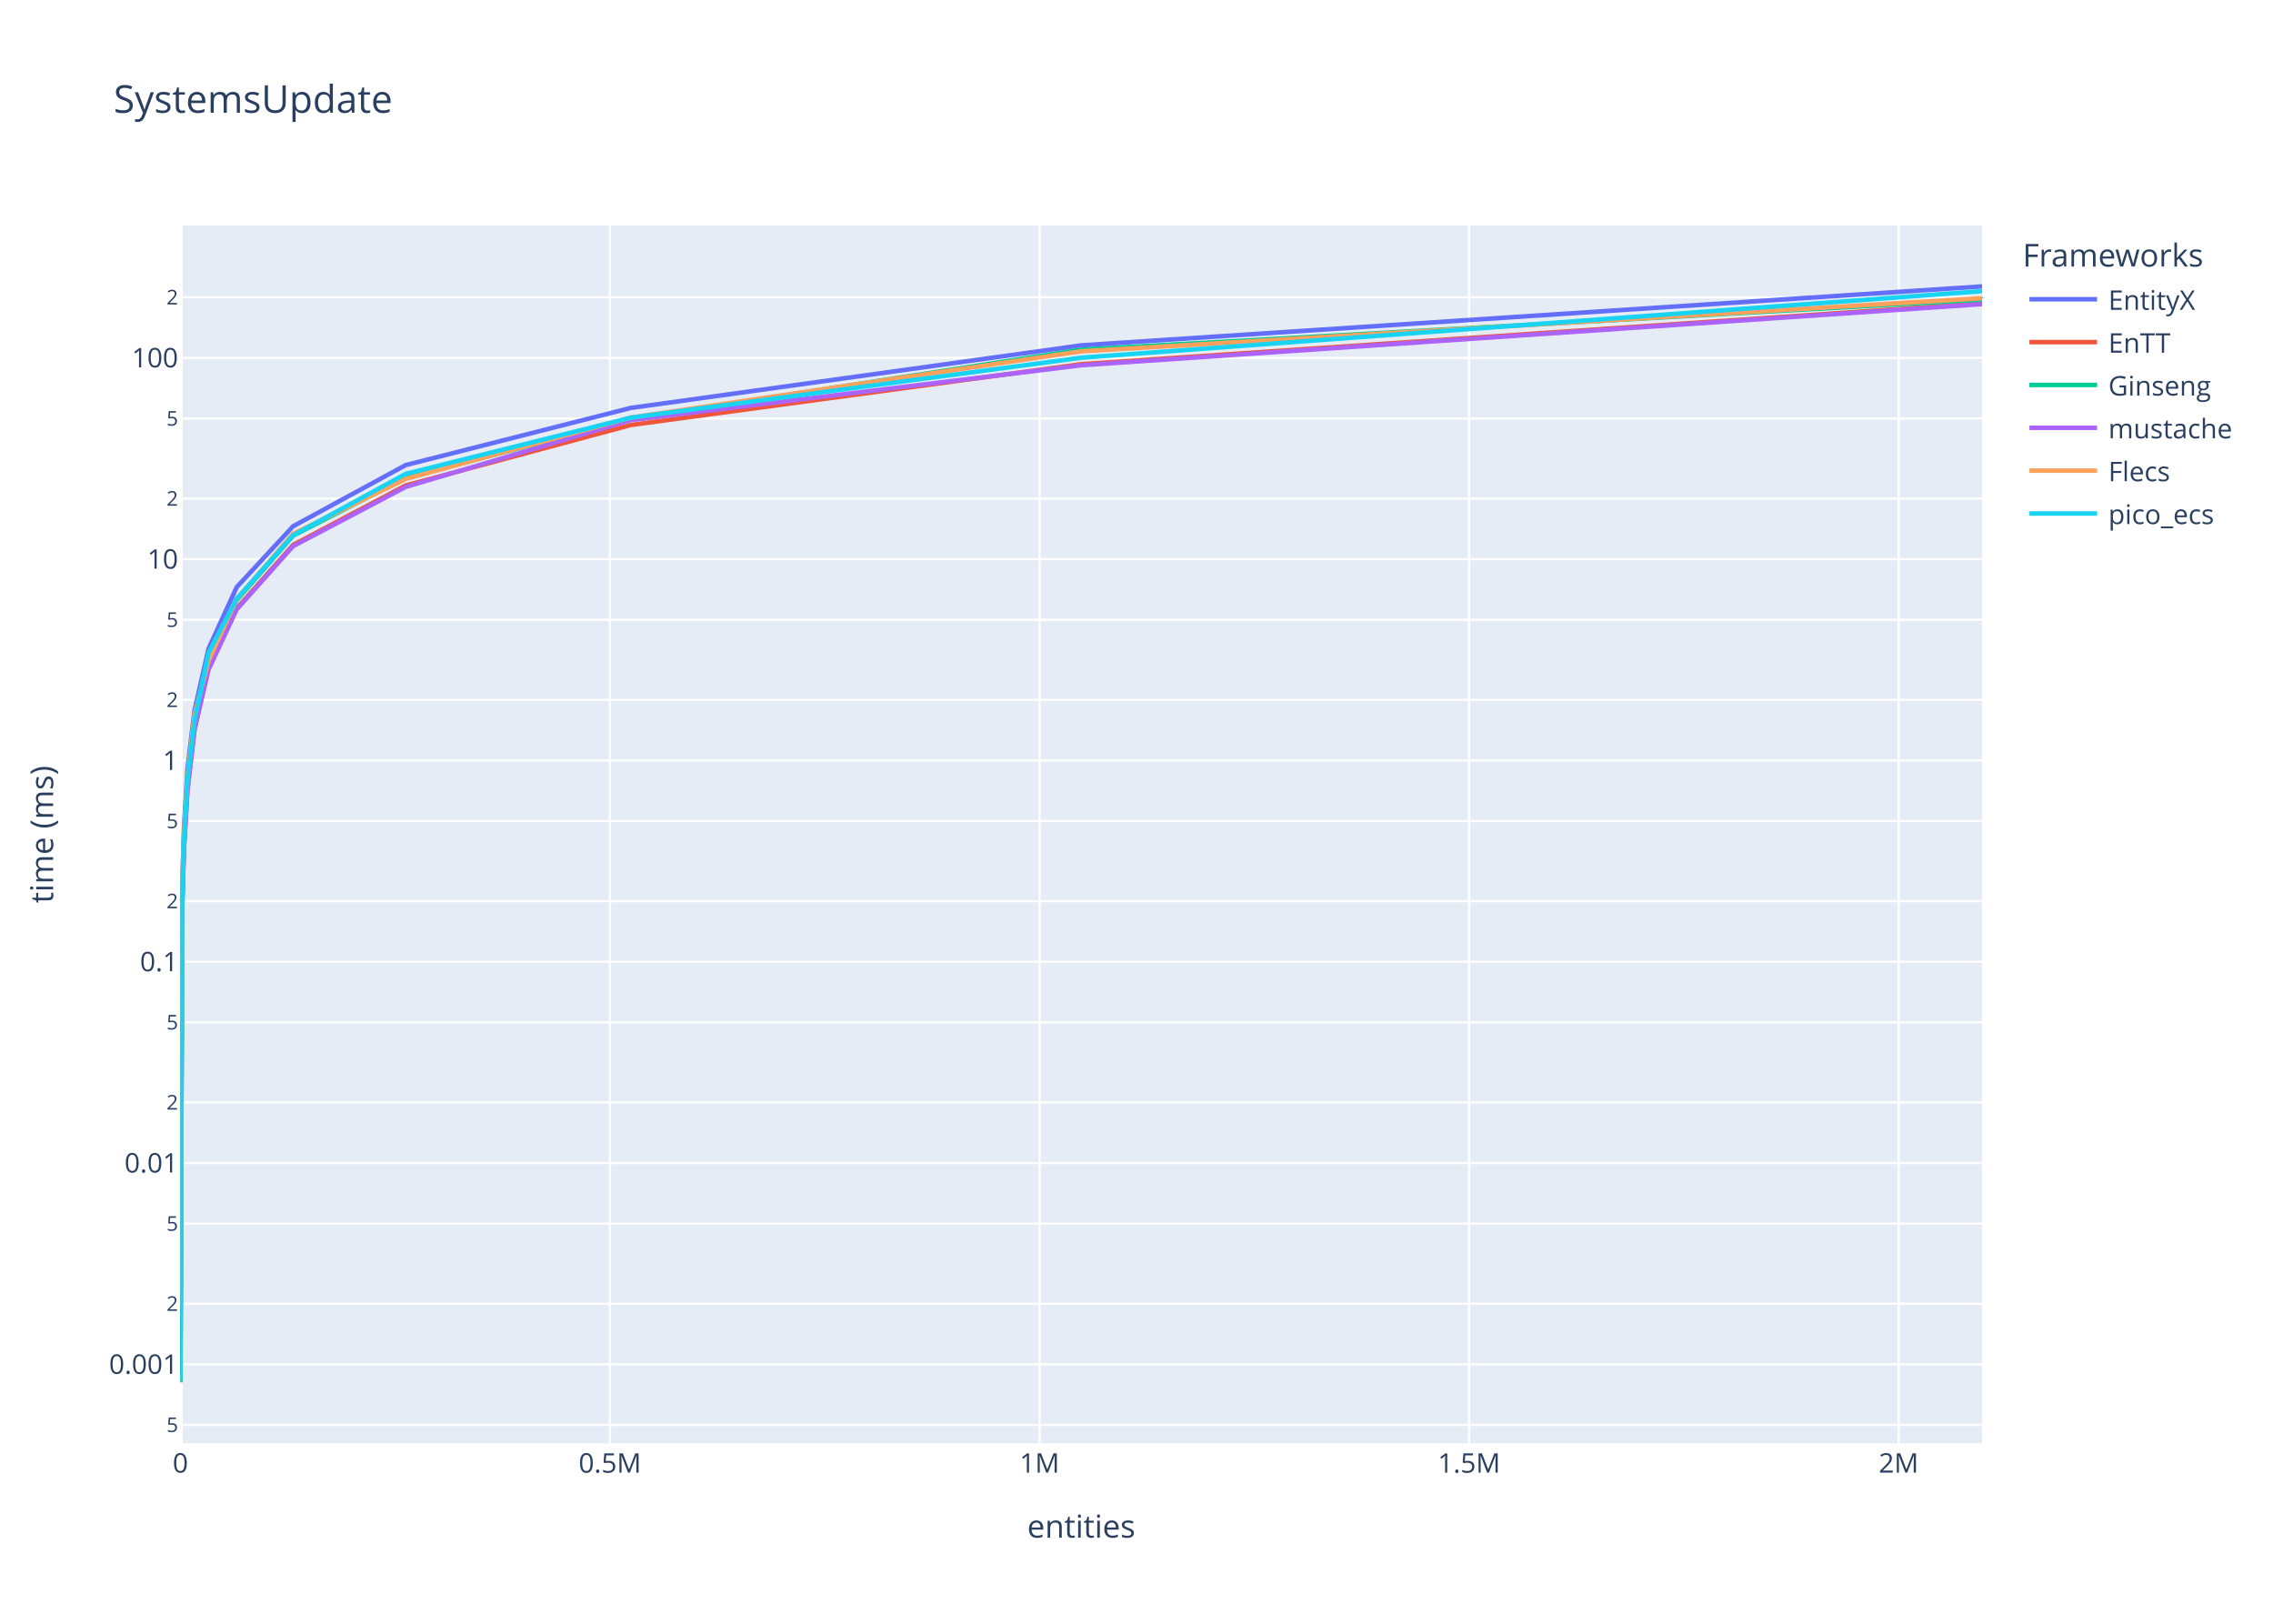
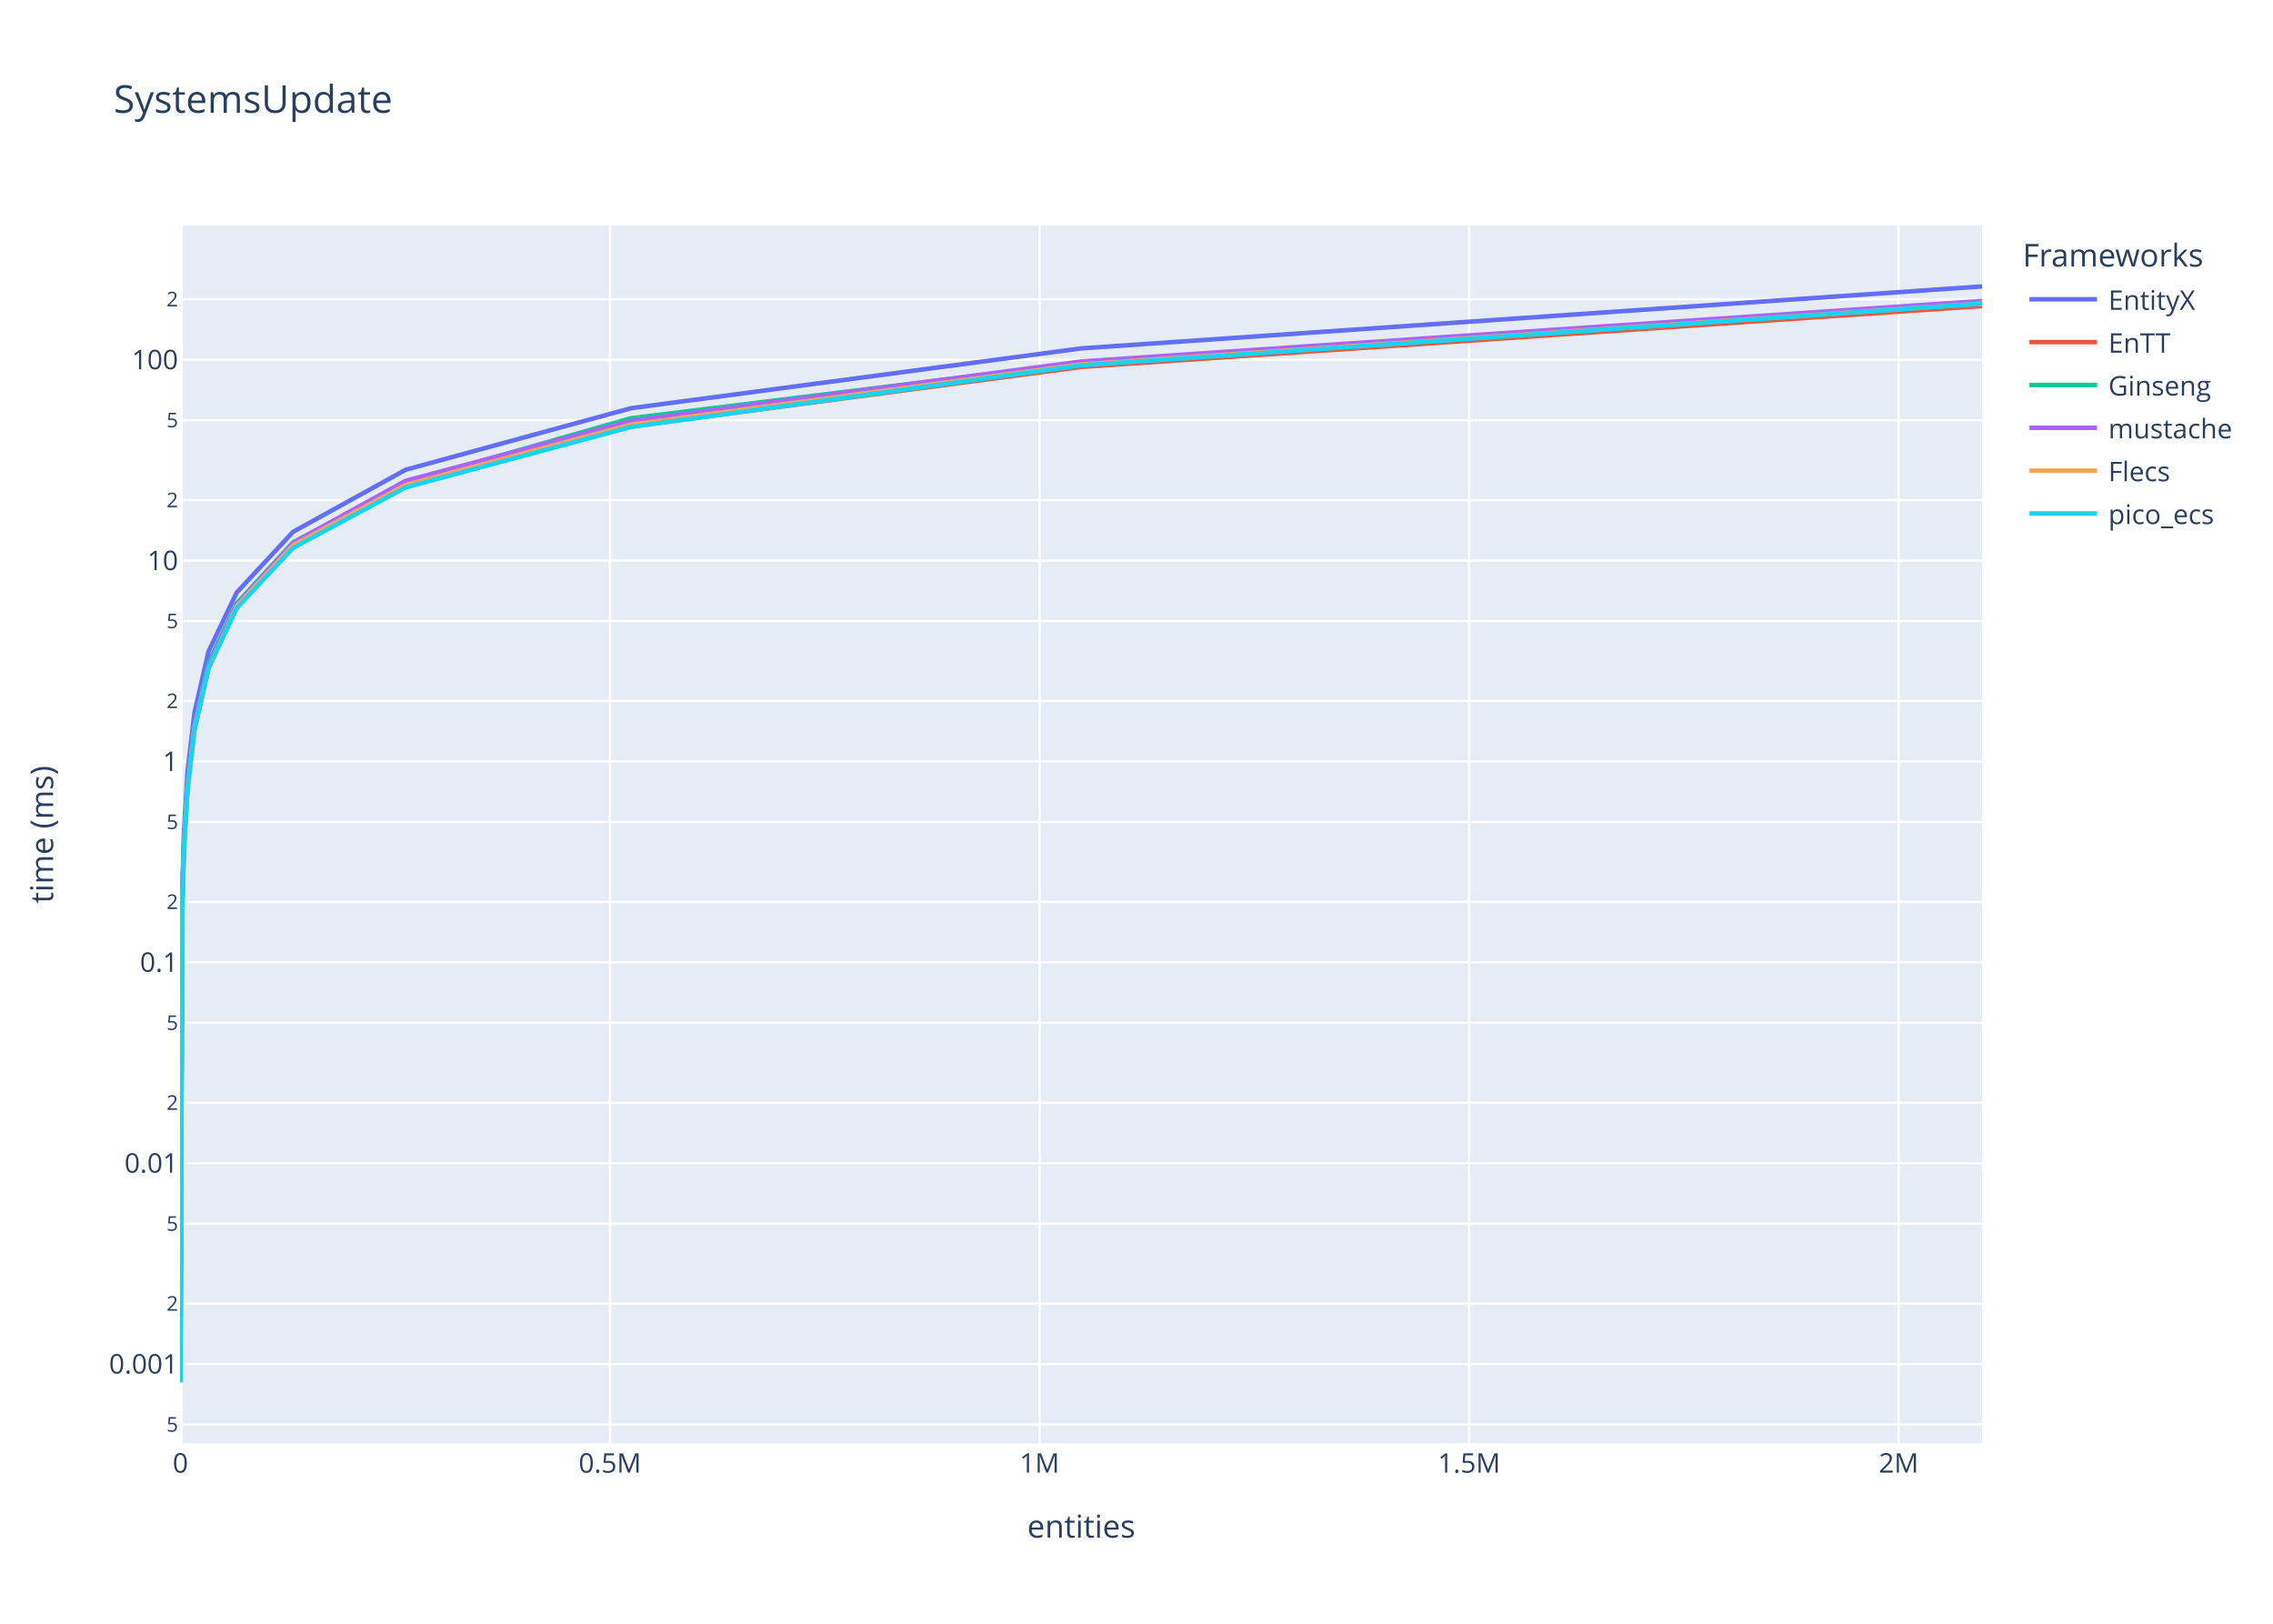
<svg xmlns="http://www.w3.org/2000/svg" class="main-svg" width="1008" height="720" style="" viewBox="0 0 1008 720">
  <rect x="0" y="0" width="1008" height="720" style="fill: rgb(255, 255, 255); fill-opacity: 1;" />
-   <defs id="defs-23eefe">
+   <defs id="defs-fae1fe">
    <g class="clips">
-       <clipPath id="clip23eefexyplot" class="plotclip">
+       <clipPath id="clipfae1fexyplot" class="plotclip">
        <rect width="799" height="540" />
      </clipPath>
-       <clipPath class="axesclip" id="clip23eefex">
+       <clipPath class="axesclip" id="clipfae1fex">
        <rect x="80" y="0" width="799" height="720" />
      </clipPath>
-       <clipPath class="axesclip" id="clip23eefey">
+       <clipPath class="axesclip" id="clipfae1fey">
        <rect x="0" y="100" width="1008" height="540" />
      </clipPath>
-       <clipPath class="axesclip" id="clip23eefexy">
+       <clipPath class="axesclip" id="clipfae1fexy">
        <rect x="80" y="100" width="799" height="540" />
      </clipPath>
    </g>
    <g class="gradients" />
    <g class="patterns" />
  </defs>
  <g class="bglayer">
    <rect class="bg" x="80" y="100" width="799" height="540" style="fill: rgb(229, 236, 246); fill-opacity: 1; stroke-width: 0;" />
  </g>
  <g class="layer-below">
    <g class="imagelayer" />
    <g class="shapelayer" />
  </g>
  <g class="cartesianlayer">
    <g class="subplot xy">
      <g class="layer-subplot">
        <g class="shapelayer" />
        <g class="imagelayer" />
      </g>
      <g class="minor-gridlayer">
        <g class="x" />
        <g class="y" />
      </g>
      <g class="gridlayer">
        <g class="x">
          <path class="xgrid crisp" transform="translate(270.5,0)" d="M0,100v540" style="stroke: rgb(255, 255, 255); stroke-opacity: 1; stroke-width: 1px;" />
          <path class="xgrid crisp" transform="translate(460.99,0)" d="M0,100v540" style="stroke: rgb(255, 255, 255); stroke-opacity: 1; stroke-width: 1px;" />
          <path class="xgrid crisp" transform="translate(651.49,0)" d="M0,100v540" style="stroke: rgb(255, 255, 255); stroke-opacity: 1; stroke-width: 1px;" />
          <path class="xgrid crisp" transform="translate(841.99,0)" d="M0,100v540" style="stroke: rgb(255, 255, 255); stroke-opacity: 1; stroke-width: 1px;" />
        </g>
        <g class="y">
-           <path class="ygrid crisp" transform="translate(0,631.84)" d="M80,0h799" style="stroke: rgb(255, 255, 255); stroke-opacity: 1; stroke-width: 1px;" />
-           <path class="ygrid crisp" transform="translate(0,604.98)" d="M80,0h799" style="stroke: rgb(255, 255, 255); stroke-opacity: 1; stroke-width: 1px;" />
-           <path class="ygrid crisp" transform="translate(0,578.11)" d="M80,0h799" style="stroke: rgb(255, 255, 255); stroke-opacity: 1; stroke-width: 1px;" />
+           <path class="ygrid crisp" transform="translate(0,631.66)" d="M80,0h799" style="stroke: rgb(255, 255, 255); stroke-opacity: 1; stroke-width: 1px;" />
+           <path class="ygrid crisp" transform="translate(0,604.85)" d="M80,0h799" style="stroke: rgb(255, 255, 255); stroke-opacity: 1; stroke-width: 1px;" />
+           <path class="ygrid crisp" transform="translate(0,578.04)" d="M80,0h799" style="stroke: rgb(255, 255, 255); stroke-opacity: 1; stroke-width: 1px;" />
          <path class="ygrid crisp" transform="translate(0,542.59)" d="M80,0h799" style="stroke: rgb(255, 255, 255); stroke-opacity: 1; stroke-width: 1px;" />
-           <path class="ygrid crisp" transform="translate(0,515.72)" d="M80,0h799" style="stroke: rgb(255, 255, 255); stroke-opacity: 1; stroke-width: 1px;" />
-           <path class="ygrid crisp" transform="translate(0,488.85)" d="M80,0h799" style="stroke: rgb(255, 255, 255); stroke-opacity: 1; stroke-width: 1px;" />
-           <path class="ygrid crisp" transform="translate(0,453.33)" d="M80,0h799" style="stroke: rgb(255, 255, 255); stroke-opacity: 1; stroke-width: 1px;" />
-           <path class="ygrid crisp" transform="translate(0,426.47)" d="M80,0h799" style="stroke: rgb(255, 255, 255); stroke-opacity: 1; stroke-width: 1px;" />
-           <path class="ygrid crisp" transform="translate(0,399.6)" d="M80,0h799" style="stroke: rgb(255, 255, 255); stroke-opacity: 1; stroke-width: 1px;" />
-           <path class="ygrid crisp" transform="translate(0,364.08)" d="M80,0h799" style="stroke: rgb(255, 255, 255); stroke-opacity: 1; stroke-width: 1px;" />
-           <path class="ygrid crisp" transform="translate(0,337.21)" d="M80,0h799" style="stroke: rgb(255, 255, 255); stroke-opacity: 1; stroke-width: 1px;" />
-           <path class="ygrid crisp" transform="translate(0,310.34)" d="M80,0h799" style="stroke: rgb(255, 255, 255); stroke-opacity: 1; stroke-width: 1px;" />
-           <path class="ygrid crisp" transform="translate(0,274.82)" d="M80,0h799" style="stroke: rgb(255, 255, 255); stroke-opacity: 1; stroke-width: 1px;" />
-           <path class="ygrid crisp" transform="translate(0,247.96)" d="M80,0h799" style="stroke: rgb(255, 255, 255); stroke-opacity: 1; stroke-width: 1px;" />
-           <path class="ygrid crisp" transform="translate(0,221.09)" d="M80,0h799" style="stroke: rgb(255, 255, 255); stroke-opacity: 1; stroke-width: 1px;" />
-           <path class="ygrid crisp" transform="translate(0,185.57)" d="M80,0h799" style="stroke: rgb(255, 255, 255); stroke-opacity: 1; stroke-width: 1px;" />
-           <path class="ygrid crisp" transform="translate(0,158.7)" d="M80,0h799" style="stroke: rgb(255, 255, 255); stroke-opacity: 1; stroke-width: 1px;" />
-           <path class="ygrid crisp" transform="translate(0,131.83)" d="M80,0h799" style="stroke: rgb(255, 255, 255); stroke-opacity: 1; stroke-width: 1px;" />
+           <path class="ygrid crisp" transform="translate(0,515.78)" d="M80,0h799" style="stroke: rgb(255, 255, 255); stroke-opacity: 1; stroke-width: 1px;" />
+           <path class="ygrid crisp" transform="translate(0,488.97)" d="M80,0h799" style="stroke: rgb(255, 255, 255); stroke-opacity: 1; stroke-width: 1px;" />
+           <path class="ygrid crisp" transform="translate(0,453.53)" d="M80,0h799" style="stroke: rgb(255, 255, 255); stroke-opacity: 1; stroke-width: 1px;" />
+           <path class="ygrid crisp" transform="translate(0,426.72)" d="M80,0h799" style="stroke: rgb(255, 255, 255); stroke-opacity: 1; stroke-width: 1px;" />
+           <path class="ygrid crisp" transform="translate(0,399.91)" d="M80,0h799" style="stroke: rgb(255, 255, 255); stroke-opacity: 1; stroke-width: 1px;" />
+           <path class="ygrid crisp" transform="translate(0,364.46)" d="M80,0h799" style="stroke: rgb(255, 255, 255); stroke-opacity: 1; stroke-width: 1px;" />
+           <path class="ygrid crisp" transform="translate(0,337.65)" d="M80,0h799" style="stroke: rgb(255, 255, 255); stroke-opacity: 1; stroke-width: 1px;" />
+           <path class="ygrid crisp" transform="translate(0,310.84)" d="M80,0h799" style="stroke: rgb(255, 255, 255); stroke-opacity: 1; stroke-width: 1px;" />
+           <path class="ygrid crisp" transform="translate(0,275.4)" d="M80,0h799" style="stroke: rgb(255, 255, 255); stroke-opacity: 1; stroke-width: 1px;" />
+           <path class="ygrid crisp" transform="translate(0,248.59)" d="M80,0h799" style="stroke: rgb(255, 255, 255); stroke-opacity: 1; stroke-width: 1px;" />
+           <path class="ygrid crisp" transform="translate(0,221.77)" d="M80,0h799" style="stroke: rgb(255, 255, 255); stroke-opacity: 1; stroke-width: 1px;" />
+           <path class="ygrid crisp" transform="translate(0,186.33)" d="M80,0h799" style="stroke: rgb(255, 255, 255); stroke-opacity: 1; stroke-width: 1px;" />
+           <path class="ygrid crisp" transform="translate(0,159.52)" d="M80,0h799" style="stroke: rgb(255, 255, 255); stroke-opacity: 1; stroke-width: 1px;" />
+           <path class="ygrid crisp" transform="translate(0,132.71)" d="M80,0h799" style="stroke: rgb(255, 255, 255); stroke-opacity: 1; stroke-width: 1px;" />
        </g>
      </g>
      <g class="zerolinelayer">
        <path class="xzl zl crisp" transform="translate(80,0)" d="M0,100v540" style="stroke: rgb(255, 255, 255); stroke-opacity: 1; stroke-width: 2px;" />
      </g>
      <path class="xlines-below" />
      <path class="ylines-below" />
      <g class="overlines-below" />
      <g class="xaxislayer-below" />
      <g class="yaxislayer-below" />
      <g class="overaxes-below" />
-       <g class="plot" transform="translate(80,100)" clip-path="url(#clip23eefexyplot)">
+       <g class="plot" transform="translate(80,100)" clip-path="url(#clipfae1fexyplot)">
        <g class="scatterlayer mlayer">
-           <g class="trace scatter trace10f843" style="stroke-miterlimit: 2; opacity: 1;">
-             <g class="fills" />
-             <g class="errorbars" />
-             <g class="lines">
-               <path class="js-line" d="M0,508.55L0.78,293.92L1.56,267.47L3.12,241.11L6.24,215.12L12.48,187.65L24.97,160.35L49.94,133.38L99.88,106.24L199.75,80.88L399.5,53.14L799,27" style="vector-effect: non-scaling-stroke; fill: none; stroke: rgb(99, 110, 250); stroke-opacity: 1; stroke-width: 2px; opacity: 1;" />
-             </g>
-             <g class="points" />
-             <g class="text" />
-           </g>
-           <g class="trace scatter tracec293ca" style="stroke-miterlimit: 2; opacity: 1;">
-             <g class="fills" />
-             <g class="errorbars" />
-             <g class="lines">
-               <path class="js-line" d="M0,513L0.78,303.03L1.56,276.59L3.12,250.1L6.24,223.62L12.48,195.25L24.97,169.82L49.94,141.66L99.88,115.28L199.75,88.45L399.5,61.49L799,34.54" style="vector-effect: non-scaling-stroke; fill: none; stroke: rgb(239, 85, 59); stroke-opacity: 1; stroke-width: 2px; opacity: 1;" />
-             </g>
-             <g class="points" />
-             <g class="text" />
-           </g>
-           <g class="trace scatter trace55b5a7" style="stroke-miterlimit: 2; opacity: 1;">
-             <g class="fills" />
-             <g class="errorbars" />
-             <g class="lines">
-               <path class="js-line" d="M0,512.81L0.78,300.75L1.56,273.43L3.12,245.43L6.24,219.74L12.48,193.31L24.97,166.16L49.94,137.54L99.88,111.91L199.75,85.81L399.5,55.03L799,32.85" style="vector-effect: non-scaling-stroke; fill: none; stroke: rgb(0, 204, 150); stroke-opacity: 1; stroke-width: 2px; opacity: 1;" />
-             </g>
-             <g class="points" />
-             <g class="text" />
-           </g>
-           <g class="trace scatter traceb075ea" style="stroke-miterlimit: 2; opacity: 1;">
-             <g class="fills" />
-             <g class="errorbars" />
-             <g class="lines">
-               <path class="js-line" d="M0,395.35L0.78,301.02L1.56,276.86L3.12,250.38L6.24,223.48L12.48,196.93L24.97,170.21L49.94,142.2L99.88,115.91L199.75,86.27L399.5,61.96L799,34.84" style="vector-effect: non-scaling-stroke; fill: none; stroke: rgb(171, 99, 250); stroke-opacity: 1; stroke-width: 2px; opacity: 1;" />
-             </g>
-             <g class="points" />
-             <g class="text" />
-           </g>
-           <g class="trace scatter trace896c73" style="stroke-miterlimit: 2; opacity: 1;">
-             <g class="fills" />
-             <g class="errorbars" />
-             <g class="lines">
-               <path class="js-line" d="M0,480.38L0.78,293.91L1.56,270.01L3.12,244.71L6.24,217L12.48,192.95L24.97,165.71L49.94,136.73L99.88,112.36L199.75,85.14L399.5,55.78L799,32.23" style="vector-effect: non-scaling-stroke; fill: none; stroke: rgb(255, 161, 90); stroke-opacity: 1; stroke-width: 2px; opacity: 1;" />
-             </g>
-             <g class="points" />
-             <g class="text" />
-           </g>
-           <g class="trace scatter tracea74dc1" style="stroke-miterlimit: 2; opacity: 1;">
-             <g class="fills" />
-             <g class="errorbars" />
-             <g class="lines">
-               <path class="js-line" d="M0,512.29L0.78,299.48L1.56,273.32L3.12,245.96L6.24,219.61L12.48,189.48L24.97,165.49L49.94,137.4L99.88,110.13L199.75,85.19L399.5,58.61L799,29.09" style="vector-effect: non-scaling-stroke; fill: none; stroke: rgb(25, 211, 243); stroke-opacity: 1; stroke-width: 2px; opacity: 1;" />
+           <g class="trace scatter tracef61dc8" style="stroke-miterlimit: 2; opacity: 1;">
+             <g class="fills" />
+             <g class="errorbars" />
+             <g class="lines">
+               <path class="js-line" d="M0,507.49L0.78,295.99L1.56,269.24L3.12,242.76L6.24,216.09L12.48,188.82L24.97,162.73L49.94,135.84L99.88,108.3L199.75,81.02L399.5,54.48L799,27" style="vector-effect: non-scaling-stroke; fill: none; stroke: rgb(99, 110, 250); stroke-opacity: 1; stroke-width: 2px; opacity: 1;" />
+             </g>
+             <g class="points" />
+             <g class="text" />
+           </g>
+           <g class="trace scatter traced1216e" style="stroke-miterlimit: 2; opacity: 1;">
+             <g class="fills" />
+             <g class="errorbars" />
+             <g class="lines">
+               <path class="js-line" d="M0,512.9L0.78,302.9L1.56,276.05L3.12,249.63L6.24,223.36L12.48,196.4L24.97,168.3L49.94,141.76L99.88,115.85L199.75,89.12L399.5,62.7L799,35.69" style="vector-effect: non-scaling-stroke; fill: none; stroke: rgb(239, 85, 59); stroke-opacity: 1; stroke-width: 2px; opacity: 1;" />
+             </g>
+             <g class="points" />
+             <g class="text" />
+           </g>
+           <g class="trace scatter tracebed62f" style="stroke-miterlimit: 2; opacity: 1;">
+             <g class="fills" />
+             <g class="errorbars" />
+             <g class="lines">
+               <path class="js-line" d="M0,512.81L0.78,301.34L1.56,274.83L3.12,248.34L6.24,221.51L12.48,193.98L24.97,167.58L49.94,140.52L99.88,114.02L199.75,85.46L399.5,60.86L799,33.97" style="vector-effect: non-scaling-stroke; fill: none; stroke: rgb(0, 204, 150); stroke-opacity: 1; stroke-width: 2px; opacity: 1;" />
+             </g>
+             <g class="points" />
+             <g class="text" />
+           </g>
+           <g class="trace scatter trace17b472" style="stroke-miterlimit: 2; opacity: 1;">
+             <g class="fills" />
+             <g class="errorbars" />
+             <g class="lines">
+               <path class="js-line" d="M0,397.69L0.78,299.68L1.56,274.43L3.12,248.41L6.24,221.77L12.48,195.21L24.97,168.16L49.94,140.72L99.88,113.19L199.75,86.59L399.5,60.28L799,33.45" style="vector-effect: non-scaling-stroke; fill: none; stroke: rgb(171, 99, 250); stroke-opacity: 1; stroke-width: 2px; opacity: 1;" />
+             </g>
+             <g class="points" />
+             <g class="text" />
+           </g>
+           <g class="trace scatter trace5372e6" style="stroke-miterlimit: 2; opacity: 1;">
+             <g class="fills" />
+             <g class="errorbars" />
+             <g class="lines">
+               <path class="js-line" d="M0,481.96L0.78,302.73L1.56,276.22L3.12,249.73L6.24,222.92L12.48,196.29L24.97,168.79L49.94,141.78L99.88,115.03L199.75,88.27L399.5,61.57L799,34.59" style="vector-effect: non-scaling-stroke; fill: none; stroke: rgb(255, 161, 90); stroke-opacity: 1; stroke-width: 2px; opacity: 1;" />
+             </g>
+             <g class="points" />
+             <g class="text" />
+           </g>
+           <g class="trace scatter traceb84a91" style="stroke-miterlimit: 2; opacity: 1;">
+             <g class="fills" />
+             <g class="errorbars" />
+             <g class="lines">
+               <path class="js-line" d="M0,513L0.78,302.94L1.56,276.38L3.12,250L6.24,223.61L12.48,196.24L24.97,169.67L49.94,142.96L99.88,116.13L199.75,89.33L399.5,61.97L799,34.63" style="vector-effect: non-scaling-stroke; fill: none; stroke: rgb(25, 211, 243); stroke-opacity: 1; stroke-width: 2px; opacity: 1;" />
            </g>
            <g class="points" />
            <g class="text" />
          </g>
        </g>
      </g>
      <g class="overplot" />
      <path class="xlines-above crisp" d="M0,0" style="fill: none;" />
      <path class="ylines-above crisp" d="M0,0" style="fill: none;" />
      <g class="overlines-above" />
      <g class="xaxislayer-above">
        <g class="xtick">
          <text text-anchor="middle" x="0" y="653" transform="translate(80,0)" style="font-family: 'Open Sans', verdana, arial, sans-serif; font-size: 12px; fill: rgb(42, 63, 95); fill-opacity: 1; white-space: pre; opacity: 1;">0</text>
        </g>
        <g class="xtick">
          <text text-anchor="middle" x="0" y="653" style="font-family: 'Open Sans', verdana, arial, sans-serif; font-size: 12px; fill: rgb(42, 63, 95); fill-opacity: 1; white-space: pre; opacity: 1;" transform="translate(270.5,0)">0.5M</text>
        </g>
        <g class="xtick">
          <text text-anchor="middle" x="0" y="653" style="font-family: 'Open Sans', verdana, arial, sans-serif; font-size: 12px; fill: rgb(42, 63, 95); fill-opacity: 1; white-space: pre; opacity: 1;" transform="translate(460.99,0)">1M</text>
        </g>
        <g class="xtick">
          <text text-anchor="middle" x="0" y="653" style="font-family: 'Open Sans', verdana, arial, sans-serif; font-size: 12px; fill: rgb(42, 63, 95); fill-opacity: 1; white-space: pre; opacity: 1;" transform="translate(651.49,0)">1.5M</text>
        </g>
        <g class="xtick">
          <text text-anchor="middle" x="0" y="653" style="font-family: 'Open Sans', verdana, arial, sans-serif; font-size: 12px; fill: rgb(42, 63, 95); fill-opacity: 1; white-space: pre; opacity: 1;" transform="translate(841.99,0)">2M</text>
        </g>
      </g>
      <g class="yaxislayer-above">
        <g class="ytick">
-           <text text-anchor="end" x="79" y="3.15" transform="translate(0,631.84)" style="font-family: 'Open Sans', verdana, arial, sans-serif; font-size: 9px; fill: rgb(42, 63, 95); fill-opacity: 1; white-space: pre; opacity: 1;">5</text>
-         </g>
-         <g class="ytick">
-           <text text-anchor="end" x="79" y="4.2" style="font-family: 'Open Sans', verdana, arial, sans-serif; font-size: 12px; fill: rgb(42, 63, 95); fill-opacity: 1; white-space: pre; opacity: 1;" transform="translate(0,604.98)">0.001</text>
-         </g>
-         <g class="ytick">
-           <text text-anchor="end" x="79" y="3.15" style="font-family: 'Open Sans', verdana, arial, sans-serif; font-size: 9px; fill: rgb(42, 63, 95); fill-opacity: 1; white-space: pre; opacity: 1;" transform="translate(0,578.11)">2</text>
+           <text text-anchor="end" x="79" y="3.15" transform="translate(0,631.66)" style="font-family: 'Open Sans', verdana, arial, sans-serif; font-size: 9px; fill: rgb(42, 63, 95); fill-opacity: 1; white-space: pre; opacity: 1;">5</text>
+         </g>
+         <g class="ytick">
+           <text text-anchor="end" x="79" y="4.2" style="font-family: 'Open Sans', verdana, arial, sans-serif; font-size: 12px; fill: rgb(42, 63, 95); fill-opacity: 1; white-space: pre; opacity: 1;" transform="translate(0,604.85)">0.001</text>
+         </g>
+         <g class="ytick">
+           <text text-anchor="end" x="79" y="3.15" style="font-family: 'Open Sans', verdana, arial, sans-serif; font-size: 9px; fill: rgb(42, 63, 95); fill-opacity: 1; white-space: pre; opacity: 1;" transform="translate(0,578.04)">2</text>
        </g>
        <g class="ytick">
          <text text-anchor="end" x="79" y="3.15" style="font-family: 'Open Sans', verdana, arial, sans-serif; font-size: 9px; fill: rgb(42, 63, 95); fill-opacity: 1; white-space: pre; opacity: 1;" transform="translate(0,542.59)">5</text>
        </g>
        <g class="ytick">
-           <text text-anchor="end" x="79" y="4.2" style="font-family: 'Open Sans', verdana, arial, sans-serif; font-size: 12px; fill: rgb(42, 63, 95); fill-opacity: 1; white-space: pre; opacity: 1;" transform="translate(0,515.72)">0.01</text>
-         </g>
-         <g class="ytick">
-           <text text-anchor="end" x="79" y="3.15" style="font-family: 'Open Sans', verdana, arial, sans-serif; font-size: 9px; fill: rgb(42, 63, 95); fill-opacity: 1; white-space: pre; opacity: 1;" transform="translate(0,488.85)">2</text>
-         </g>
-         <g class="ytick">
-           <text text-anchor="end" x="79" y="3.15" style="font-family: 'Open Sans', verdana, arial, sans-serif; font-size: 9px; fill: rgb(42, 63, 95); fill-opacity: 1; white-space: pre; opacity: 1;" transform="translate(0,453.33)">5</text>
-         </g>
-         <g class="ytick">
-           <text text-anchor="end" x="79" y="4.2" style="font-family: 'Open Sans', verdana, arial, sans-serif; font-size: 12px; fill: rgb(42, 63, 95); fill-opacity: 1; white-space: pre; opacity: 1;" transform="translate(0,426.47)">0.1</text>
-         </g>
-         <g class="ytick">
-           <text text-anchor="end" x="79" y="3.15" style="font-family: 'Open Sans', verdana, arial, sans-serif; font-size: 9px; fill: rgb(42, 63, 95); fill-opacity: 1; white-space: pre; opacity: 1;" transform="translate(0,399.6)">2</text>
-         </g>
-         <g class="ytick">
-           <text text-anchor="end" x="79" y="3.15" style="font-family: 'Open Sans', verdana, arial, sans-serif; font-size: 9px; fill: rgb(42, 63, 95); fill-opacity: 1; white-space: pre; opacity: 1;" transform="translate(0,364.08)">5</text>
-         </g>
-         <g class="ytick">
-           <text text-anchor="end" x="79" y="4.2" style="font-family: 'Open Sans', verdana, arial, sans-serif; font-size: 12px; fill: rgb(42, 63, 95); fill-opacity: 1; white-space: pre; opacity: 1;" transform="translate(0,337.21)">1</text>
-         </g>
-         <g class="ytick">
-           <text text-anchor="end" x="79" y="3.15" style="font-family: 'Open Sans', verdana, arial, sans-serif; font-size: 9px; fill: rgb(42, 63, 95); fill-opacity: 1; white-space: pre; opacity: 1;" transform="translate(0,310.34)">2</text>
-         </g>
-         <g class="ytick">
-           <text text-anchor="end" x="79" y="3.15" style="font-family: 'Open Sans', verdana, arial, sans-serif; font-size: 9px; fill: rgb(42, 63, 95); fill-opacity: 1; white-space: pre; opacity: 1;" transform="translate(0,274.82)">5</text>
-         </g>
-         <g class="ytick">
-           <text text-anchor="end" x="79" y="4.2" style="font-family: 'Open Sans', verdana, arial, sans-serif; font-size: 12px; fill: rgb(42, 63, 95); fill-opacity: 1; white-space: pre; opacity: 1;" transform="translate(0,247.96)">10</text>
-         </g>
-         <g class="ytick">
-           <text text-anchor="end" x="79" y="3.15" style="font-family: 'Open Sans', verdana, arial, sans-serif; font-size: 9px; fill: rgb(42, 63, 95); fill-opacity: 1; white-space: pre; opacity: 1;" transform="translate(0,221.09)">2</text>
-         </g>
-         <g class="ytick">
-           <text text-anchor="end" x="79" y="3.15" style="font-family: 'Open Sans', verdana, arial, sans-serif; font-size: 9px; fill: rgb(42, 63, 95); fill-opacity: 1; white-space: pre; opacity: 1;" transform="translate(0,185.57)">5</text>
-         </g>
-         <g class="ytick">
-           <text text-anchor="end" x="79" y="4.2" style="font-family: 'Open Sans', verdana, arial, sans-serif; font-size: 12px; fill: rgb(42, 63, 95); fill-opacity: 1; white-space: pre; opacity: 1;" transform="translate(0,158.7)">100</text>
-         </g>
-         <g class="ytick">
-           <text text-anchor="end" x="79" y="3.15" style="font-family: 'Open Sans', verdana, arial, sans-serif; font-size: 9px; fill: rgb(42, 63, 95); fill-opacity: 1; white-space: pre; opacity: 1;" transform="translate(0,131.83)">2</text>
+           <text text-anchor="end" x="79" y="4.2" style="font-family: 'Open Sans', verdana, arial, sans-serif; font-size: 12px; fill: rgb(42, 63, 95); fill-opacity: 1; white-space: pre; opacity: 1;" transform="translate(0,515.78)">0.01</text>
+         </g>
+         <g class="ytick">
+           <text text-anchor="end" x="79" y="3.15" style="font-family: 'Open Sans', verdana, arial, sans-serif; font-size: 9px; fill: rgb(42, 63, 95); fill-opacity: 1; white-space: pre; opacity: 1;" transform="translate(0,488.97)">2</text>
+         </g>
+         <g class="ytick">
+           <text text-anchor="end" x="79" y="3.15" style="font-family: 'Open Sans', verdana, arial, sans-serif; font-size: 9px; fill: rgb(42, 63, 95); fill-opacity: 1; white-space: pre; opacity: 1;" transform="translate(0,453.53)">5</text>
+         </g>
+         <g class="ytick">
+           <text text-anchor="end" x="79" y="4.2" style="font-family: 'Open Sans', verdana, arial, sans-serif; font-size: 12px; fill: rgb(42, 63, 95); fill-opacity: 1; white-space: pre; opacity: 1;" transform="translate(0,426.72)">0.1</text>
+         </g>
+         <g class="ytick">
+           <text text-anchor="end" x="79" y="3.15" style="font-family: 'Open Sans', verdana, arial, sans-serif; font-size: 9px; fill: rgb(42, 63, 95); fill-opacity: 1; white-space: pre; opacity: 1;" transform="translate(0,399.91)">2</text>
+         </g>
+         <g class="ytick">
+           <text text-anchor="end" x="79" y="3.15" style="font-family: 'Open Sans', verdana, arial, sans-serif; font-size: 9px; fill: rgb(42, 63, 95); fill-opacity: 1; white-space: pre; opacity: 1;" transform="translate(0,364.46)">5</text>
+         </g>
+         <g class="ytick">
+           <text text-anchor="end" x="79" y="4.2" style="font-family: 'Open Sans', verdana, arial, sans-serif; font-size: 12px; fill: rgb(42, 63, 95); fill-opacity: 1; white-space: pre; opacity: 1;" transform="translate(0,337.65)">1</text>
+         </g>
+         <g class="ytick">
+           <text text-anchor="end" x="79" y="3.15" style="font-family: 'Open Sans', verdana, arial, sans-serif; font-size: 9px; fill: rgb(42, 63, 95); fill-opacity: 1; white-space: pre; opacity: 1;" transform="translate(0,310.84)">2</text>
+         </g>
+         <g class="ytick">
+           <text text-anchor="end" x="79" y="3.15" style="font-family: 'Open Sans', verdana, arial, sans-serif; font-size: 9px; fill: rgb(42, 63, 95); fill-opacity: 1; white-space: pre; opacity: 1;" transform="translate(0,275.4)">5</text>
+         </g>
+         <g class="ytick">
+           <text text-anchor="end" x="79" y="4.2" style="font-family: 'Open Sans', verdana, arial, sans-serif; font-size: 12px; fill: rgb(42, 63, 95); fill-opacity: 1; white-space: pre; opacity: 1;" transform="translate(0,248.59)">10</text>
+         </g>
+         <g class="ytick">
+           <text text-anchor="end" x="79" y="3.15" style="font-family: 'Open Sans', verdana, arial, sans-serif; font-size: 9px; fill: rgb(42, 63, 95); fill-opacity: 1; white-space: pre; opacity: 1;" transform="translate(0,221.77)">2</text>
+         </g>
+         <g class="ytick">
+           <text text-anchor="end" x="79" y="3.15" style="font-family: 'Open Sans', verdana, arial, sans-serif; font-size: 9px; fill: rgb(42, 63, 95); fill-opacity: 1; white-space: pre; opacity: 1;" transform="translate(0,186.33)">5</text>
+         </g>
+         <g class="ytick">
+           <text text-anchor="end" x="79" y="4.2" style="font-family: 'Open Sans', verdana, arial, sans-serif; font-size: 12px; fill: rgb(42, 63, 95); fill-opacity: 1; white-space: pre; opacity: 1;" transform="translate(0,159.52)">100</text>
+         </g>
+         <g class="ytick">
+           <text text-anchor="end" x="79" y="3.15" style="font-family: 'Open Sans', verdana, arial, sans-serif; font-size: 9px; fill: rgb(42, 63, 95); fill-opacity: 1; white-space: pre; opacity: 1;" transform="translate(0,132.71)">2</text>
        </g>
      </g>
      <g class="overaxes-above" />
    </g>
  </g>
  <g class="polarlayer" />
  <g class="smithlayer" />
  <g class="ternarylayer" />
  <g class="geolayer" />
  <g class="funnelarealayer" />
  <g class="pielayer" />
  <g class="iciclelayer" />
  <g class="treemaplayer" />
  <g class="sunburstlayer" />
  <g class="glimages" />
-   <defs id="topdefs-23eefe">
+   <defs id="topdefs-fae1fe">
    <g class="clips" />
-     <clipPath id="legend23eefe">
+     <clipPath id="legendfae1fe">
      <rect width="101" height="143" x="0" y="0" />
    </clipPath>
  </defs>
  <g class="layer-above">
    <g class="imagelayer" />
    <g class="shapelayer" />
  </g>
  <g class="infolayer">
    <g class="legend" pointer-events="all" transform="translate(894.98,100)">
      <rect class="bg" shape-rendering="crispEdges" width="101" height="143" x="0" y="0" style="stroke: rgb(68, 68, 68); stroke-opacity: 1; fill: rgb(255, 255, 255); fill-opacity: 1; stroke-width: 0px;" />
-       <g class="scrollbox" transform="" clip-path="url(#legend23eefe)">
+       <g class="scrollbox" transform="" clip-path="url(#legendfae1fe)">
        <text class="legendtitletext" text-anchor="start" x="2" y="18.2" style="font-family: 'Open Sans', verdana, arial, sans-serif; font-size: 14px; fill: rgb(42, 63, 95); fill-opacity: 1; white-space: pre;">Frameworks</text>
        <g class="groups" transform="">
          <g class="traces" transform="translate(0,32.7)" style="opacity: 1;">
            <text class="legendtext" text-anchor="start" x="40" y="4.68" style="font-family: 'Open Sans', verdana, arial, sans-serif; font-size: 12px; fill: rgb(42, 63, 95); fill-opacity: 1; white-space: pre;">EntityX</text>
            <g class="layers" style="opacity: 1;">
              <g class="legendfill" />
              <g class="legendlines">
                <path class="js-line" d="M5,0h30" style="fill: none; stroke: rgb(99, 110, 250); stroke-opacity: 1; stroke-width: 2px;" />
              </g>
              <g class="legendsymbols">
                <g class="legendpoints" />
              </g>
            </g>
            <rect class="legendtoggle" x="0" y="-9.5" width="95.25" height="19" style="fill: rgb(0, 0, 0); fill-opacity: 0;" />
          </g>
        </g>
        <g class="groups" transform="">
          <g class="traces" transform="translate(0,51.7)" style="opacity: 1;">
            <text class="legendtext" text-anchor="start" x="40" y="4.68" style="font-family: 'Open Sans', verdana, arial, sans-serif; font-size: 12px; fill: rgb(42, 63, 95); fill-opacity: 1; white-space: pre;">EnTT</text>
            <g class="layers" style="opacity: 1;">
              <g class="legendfill" />
              <g class="legendlines">
                <path class="js-line" d="M5,0h30" style="fill: none; stroke: rgb(239, 85, 59); stroke-opacity: 1; stroke-width: 2px;" />
              </g>
              <g class="legendsymbols">
                <g class="legendpoints" />
              </g>
            </g>
            <rect class="legendtoggle" x="0" y="-9.5" width="95.25" height="19" style="fill: rgb(0, 0, 0); fill-opacity: 0;" />
          </g>
        </g>
        <g class="groups" transform="">
          <g class="traces" transform="translate(0,70.7)" style="opacity: 1;">
            <text class="legendtext" text-anchor="start" x="40" y="4.68" style="font-family: 'Open Sans', verdana, arial, sans-serif; font-size: 12px; fill: rgb(42, 63, 95); fill-opacity: 1; white-space: pre;">Ginseng</text>
            <g class="layers" style="opacity: 1;">
              <g class="legendfill" />
              <g class="legendlines">
                <path class="js-line" d="M5,0h30" style="fill: none; stroke: rgb(0, 204, 150); stroke-opacity: 1; stroke-width: 2px;" />
              </g>
              <g class="legendsymbols">
                <g class="legendpoints" />
              </g>
            </g>
            <rect class="legendtoggle" x="0" y="-9.5" width="95.25" height="19" style="fill: rgb(0, 0, 0); fill-opacity: 0;" />
          </g>
        </g>
        <g class="groups" transform="">
          <g class="traces" transform="translate(0,89.7)" style="opacity: 1;">
            <text class="legendtext" text-anchor="start" x="40" y="4.68" style="font-family: 'Open Sans', verdana, arial, sans-serif; font-size: 12px; fill: rgb(42, 63, 95); fill-opacity: 1; white-space: pre;">mustache</text>
            <g class="layers" style="opacity: 1;">
              <g class="legendfill" />
              <g class="legendlines">
                <path class="js-line" d="M5,0h30" style="fill: none; stroke: rgb(171, 99, 250); stroke-opacity: 1; stroke-width: 2px;" />
              </g>
              <g class="legendsymbols">
                <g class="legendpoints" />
              </g>
            </g>
            <rect class="legendtoggle" x="0" y="-9.5" width="95.25" height="19" style="fill: rgb(0, 0, 0); fill-opacity: 0;" />
          </g>
        </g>
        <g class="groups" transform="">
          <g class="traces" transform="translate(0,108.7)" style="opacity: 1;">
            <text class="legendtext" text-anchor="start" x="40" y="4.68" style="font-family: 'Open Sans', verdana, arial, sans-serif; font-size: 12px; fill: rgb(42, 63, 95); fill-opacity: 1; white-space: pre;">Flecs</text>
            <g class="layers" style="opacity: 1;">
              <g class="legendfill" />
              <g class="legendlines">
                <path class="js-line" d="M5,0h30" style="fill: none; stroke: rgb(255, 161, 90); stroke-opacity: 1; stroke-width: 2px;" />
              </g>
              <g class="legendsymbols">
                <g class="legendpoints" />
              </g>
            </g>
            <rect class="legendtoggle" x="0" y="-9.5" width="95.25" height="19" style="fill: rgb(0, 0, 0); fill-opacity: 0;" />
          </g>
        </g>
        <g class="groups" transform="">
          <g class="traces" transform="translate(0,127.7)" style="opacity: 1;">
            <text class="legendtext" text-anchor="start" x="40" y="4.68" style="font-family: 'Open Sans', verdana, arial, sans-serif; font-size: 12px; fill: rgb(42, 63, 95); fill-opacity: 1; white-space: pre;">pico_ecs</text>
            <g class="layers" style="opacity: 1;">
              <g class="legendfill" />
              <g class="legendlines">
                <path class="js-line" d="M5,0h30" style="fill: none; stroke: rgb(25, 211, 243); stroke-opacity: 1; stroke-width: 2px;" />
              </g>
              <g class="legendsymbols">
                <g class="legendpoints" />
              </g>
            </g>
            <rect class="legendtoggle" x="0" y="-9.5" width="95.25" height="19" style="fill: rgb(0, 0, 0); fill-opacity: 0;" />
          </g>
        </g>
      </g>
      <rect class="scrollbar" rx="20" ry="3" width="0" height="0" x="0" y="0" style="fill: rgb(128, 139, 164); fill-opacity: 1;" />
    </g>
    <g class="g-gtitle">
      <text class="gtitle" x="50.4" y="50" text-anchor="start" dy="0em" style="font-family: 'Open Sans', verdana, arial, sans-serif; font-size: 17px; fill: rgb(42, 63, 95); opacity: 1; font-weight: normal; white-space: pre;">SystemsUpdate</text>
    </g>
    <g class="g-xtitle">
      <text class="xtitle" x="479.5" y="681.8" text-anchor="middle" style="font-family: 'Open Sans', verdana, arial, sans-serif; font-size: 14px; fill: rgb(42, 63, 95); opacity: 1; font-weight: normal; white-space: pre;">entities</text>
    </g>
    <g class="g-ytitle">
      <text class="ytitle" transform="rotate(-90,23.55938,370)" x="23.559" y="370" text-anchor="middle" style="font-family: 'Open Sans', verdana, arial, sans-serif; font-size: 14px; fill: rgb(42, 63, 95); opacity: 1; font-weight: normal; white-space: pre;">time (ms)</text>
    </g>
  </g>
</svg>
